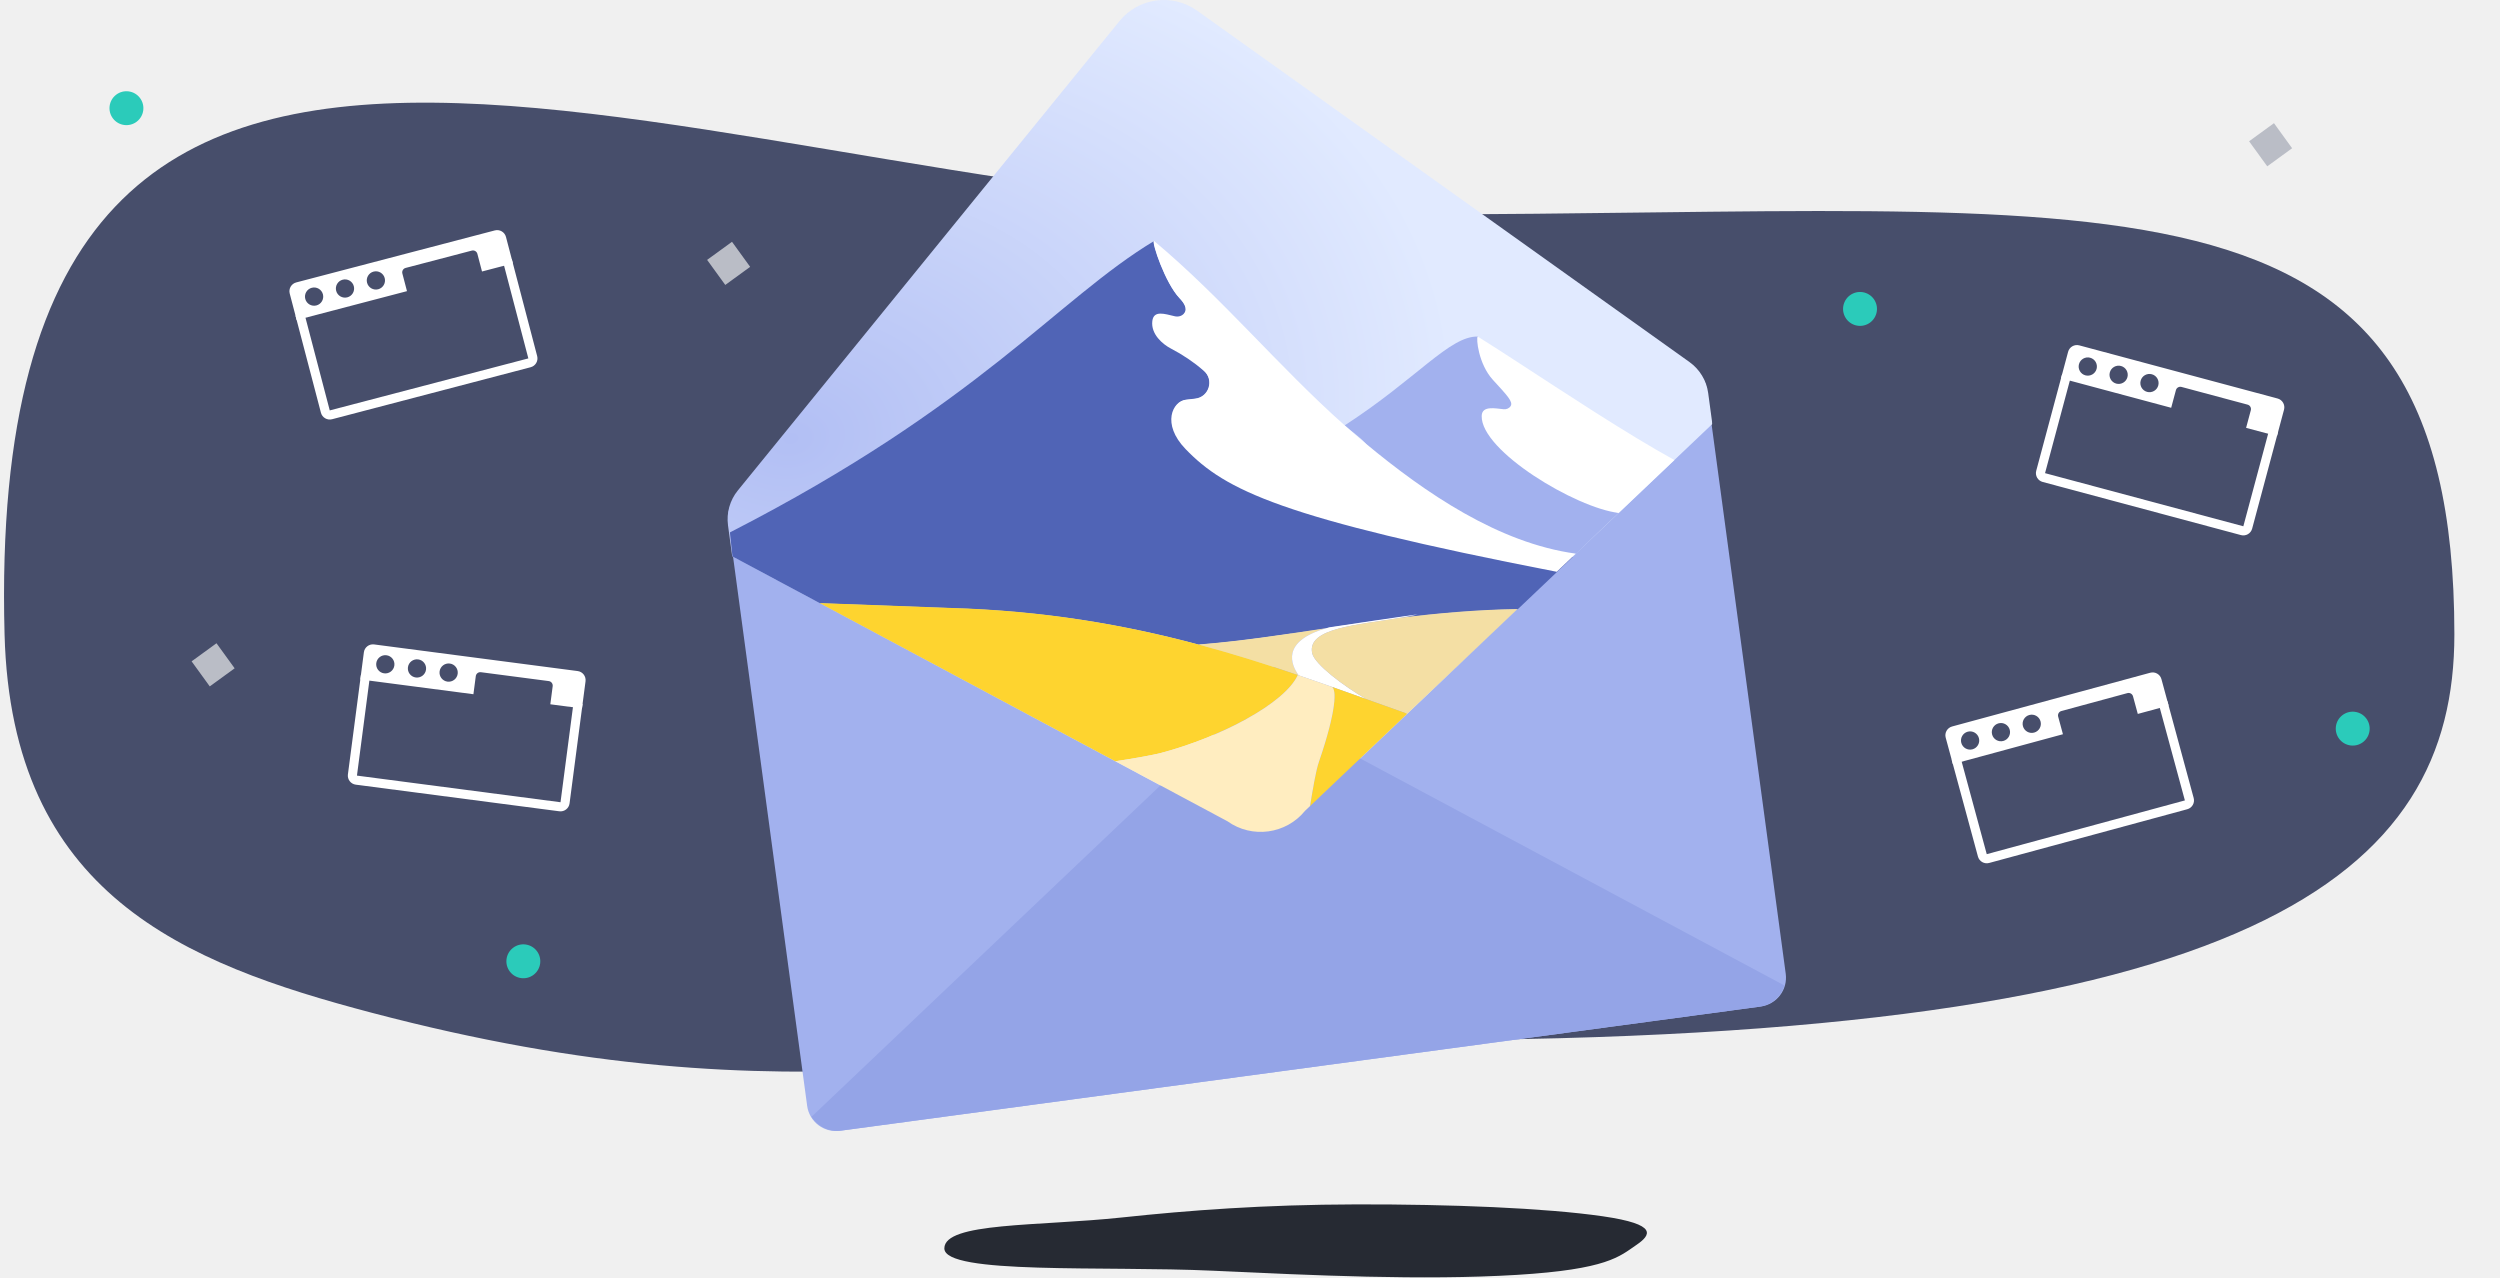
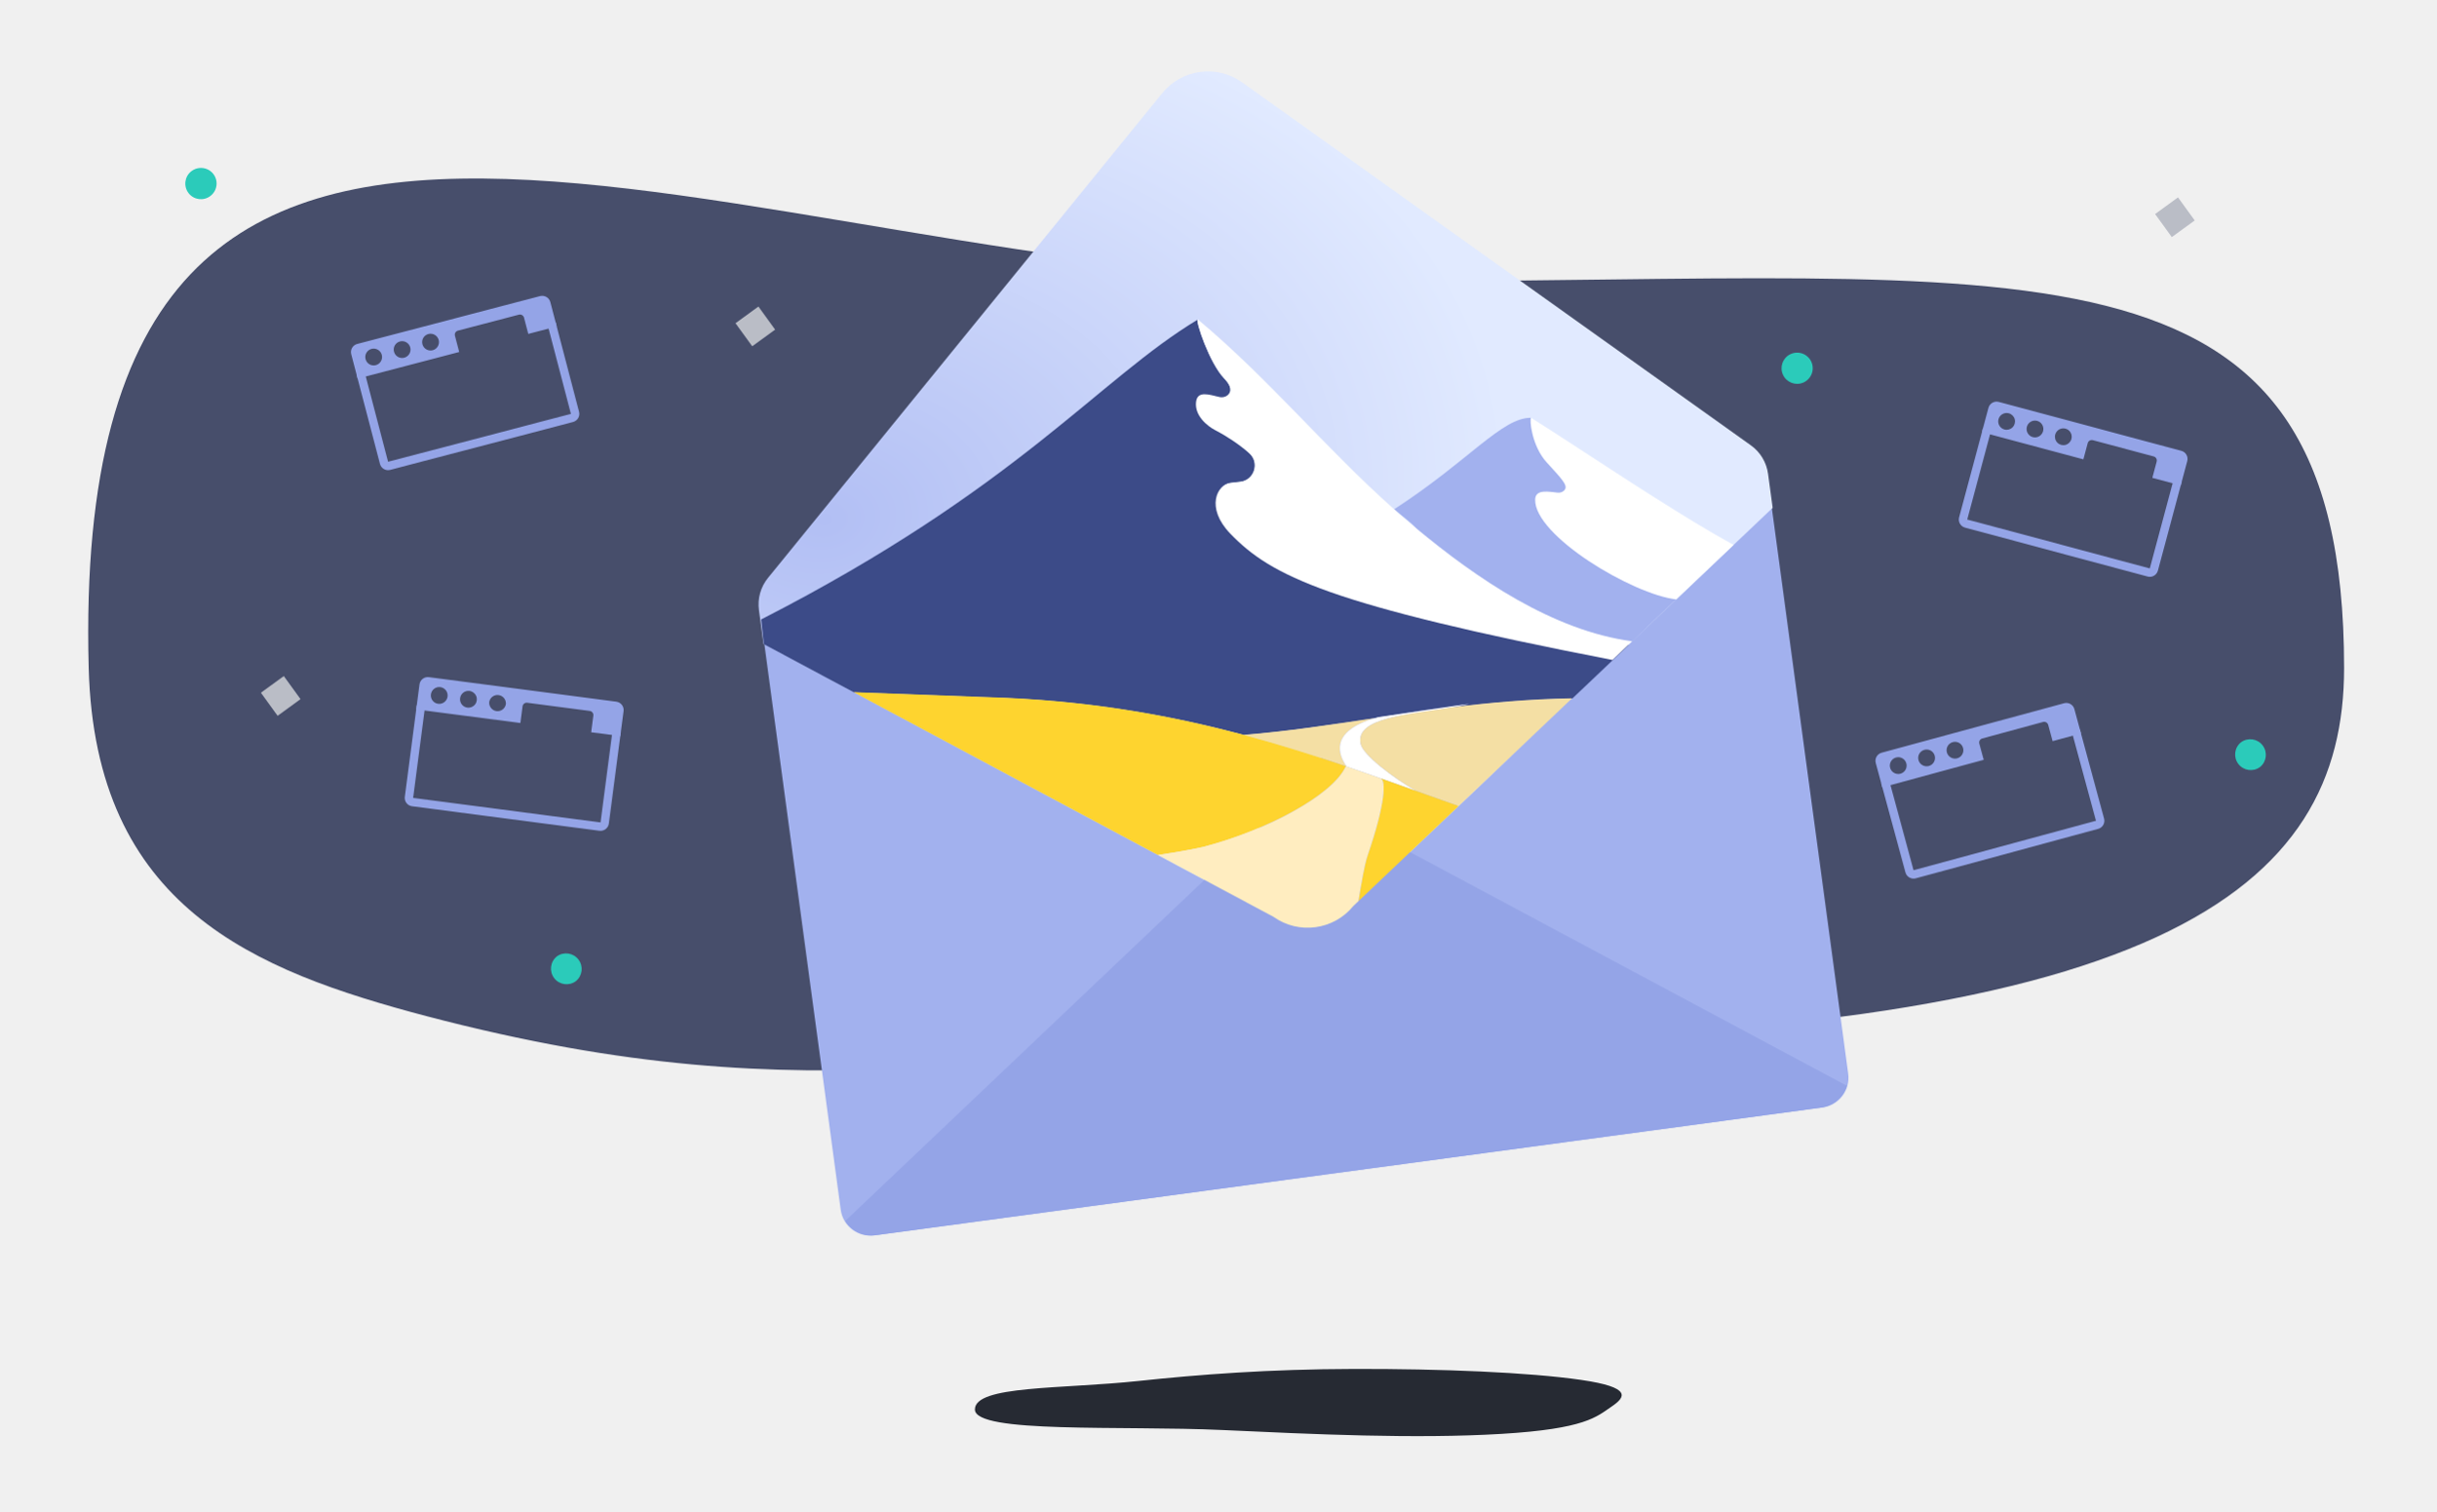
- <svg xmlns="http://www.w3.org/2000/svg" width="548" height="280" fill="none">
+ <svg xmlns="http://www.w3.org/2000/svg" width="580" height="360" fill="none">
  <defs />
-   <path fill="#262A33" fill-rule="evenodd" d="M297.225 264.002c20.707-.049 41.586.79 54.118 2.61 12.233 1.776 10.544 4.108 7.31 6.31-3.63 2.473-6.273 5.327-26.167 6.533-20.61 1.25-44.86.093-66.547-.911-23.859-1.104-58.939.911-58.939-4.897 0-5.769 20.638-4.823 38.971-6.783 14.469-1.547 31.115-2.814 51.254-2.862z" clip-rule="evenodd" />
-   <path fill="#474E6B" d="M538 139.061C538 191.5 495.147 228 308.5 228c-88.488 0-132 19-227-6-41.233-10.851-78.986-26-80.5-82.939C-4-49 154 47 308.5 47 463 47 538 31.754 538 139.061z" />
-   <mask id="a" width="233" height="169" x="159" y="79" maskUnits="userSpaceOnUse">
-     <path fill="#fff" d="M159.584 79.842h231.907V247.928H159.584V79.842z" />
-   </mask>
-   <g mask="url(#a)">
-     <path fill="#A2B1EE" fill-rule="evenodd" d="M385.965 220.627L184.102 247.87c-3.491.471-6.704-1.978-7.175-5.469l-17.284-128.083c-.472-3.492 1.977-6.704 5.468-7.175l201.862-27.243c3.491-.471 6.703 1.977 7.174 5.469l17.287 128.083c.47 3.492-1.978 6.704-5.469 7.175z" clip-rule="evenodd" />
-   </g>
-   <mask id="b" width="217" height="183" x="159" y="0" maskUnits="userSpaceOnUse">
-     <path fill="#fff" d="M159 0h216.348v182.352H159V0z" />
-   </mask>
-   <g mask="url(#b)">
-     <path fill="url(#paint0_radial)" fill-rule="evenodd" d="M262.405 2.335c-5.393-3.849-12.848-2.842-17.028 2.298L161.73 107.512a10.003 10.003 0 00-2.151 7.647l.914 6.769 108.555 58.089c5.392 3.849 12.848 2.842 17.028-2.298l89.272-84.787c-.225-1.668-.589-4.361-.914-6.771a10.002 10.002 0 00-4.101-6.801L262.405 2.335z" clip-rule="evenodd" />
-   </g>
-   <path fill="#94A4E7" fill-rule="evenodd" d="M391.151 216.019l-107.684-57.622c-5.392-3.849-12.848-2.843-17.027 2.298l-88.558 84.108c1.357 2.121 3.856 3.386 6.517 3.026l201.27-27.162c2.66-.359 4.736-2.242 5.482-4.648z" clip-rule="evenodd" />
-   <path fill="#A2B1EE" fill-rule="evenodd" d="M323.914 73.769c-6.161-.115-13.241 9.142-29.157 19.476 1.509 1.342 3.246 2.457 4.615 3.982 5.013 5.588-17.313 41.918-29.398 66.763-7.264 14.933-.657 17.681 19.821 8.244 13.561-11.088 33.073-28.86 60.397-55.41l4.624-4.392c-5.373-1.608-6.549-5.823-10.591-8.989l-20.311-29.674zM328.246 76.521c1.347.867 2.767 1.786 4.241 2.744a640.401 640.401 0 00-4.241-2.744z" clip-rule="evenodd" />
-   <path fill="#fff" fill-rule="evenodd" d="M328.245 76.521c-1.543-.992-2.998-1.919-4.331-2.751-.38.3.141 6.007 3.335 9.502 3.079 3.371 4.491 4.793 3.879 5.749-.32.499-.923.738-1.513.685-1.822-.165-4.771-.87-4.828 1.471-.189 7.683 20.668 20.175 30.029 21.256l12.208-11.595c-10.378-5.709-23.888-14.648-34.538-21.573-1.474-.958-2.894-1.877-4.241-2.744z" clip-rule="evenodd" />
-   <path fill="#8298E9" fill-rule="evenodd" d="M252.923 52.78c.003.002.005.003.006.004-.001-.001-.003-.003-.006-.004z" clip-rule="evenodd" />
-   <path fill="#5064B6" fill-rule="evenodd" d="M259.999 87.656l2.051-.237c3.029-.351 4.183-4.146 1.864-6.128-2.199-1.879-4.82-11.947-4.336-12.51.925-1.079-.079-2.446-.976-3.385-3.15-3.301-6.128-12.233-5.619-12.571-21.264 12.796-38.156 35.789-92.987 63.882l.56 5.264 19.185 10.266c8.311.289 26.787 1.012 28.371 1.056 21.025.584 38.744 3.771 54.65 8.026 9.295-.736 18.519-2.15 28.047-3.584.206-.059.402-.121.618-.178 6.341-.934 12.771-1.938 19.372-2.857-1.163.284-2.418.53-3.721.754 8.126-1.002 16.598-1.761 25.622-1.915l12.039-11.433c-17.7-2.371-37.798-5.678-53.688-9.752-11.032-2.827-21.581-5.753-30.289-14.778-5.356-5.551-3.633-9.588-.763-9.92z" clip-rule="evenodd" />
-   <path fill="#fff" fill-rule="evenodd" d="M294.758 93.245c-14.722-13.095-26.497-27.613-41.827-40.461-.002-.002-.003-.004-.006-.005l-.002-.002c-.002 0-.001.004-.002.004-.508.338 2.469 9.27 5.619 12.57.896.94 1.901 2.307.975 3.386-.483.563-1.274.756-1.996.588-2.232-.52-4.632-1.37-4.929 1.032-.361 2.917 2.316 5.134 4.082 6.05 2.568 1.331 4.981 2.961 7.18 4.841 2.319 1.982 1.165 5.777-1.865 6.128-.683.078-1.367.157-2.05.237-2.871.332-5.417 5.269-.061 10.821 8.707 9.025 20.886 15.15 81.355 26.902l4.187-3.977c-16.951-2.315-32.987-13.302-46.045-24.132-1.578-1.309-3.106-2.64-4.615-3.982z" clip-rule="evenodd" />
-   <path fill="#F4DFA4" fill-rule="evenodd" d="M284.487 147.963c.062.022.115.04.175.062-1.628-2.29-3.945-7.415 6.085-10.332-9.53 1.433-18.753 2.848-28.048 3.584 7.625 2.039 14.834 4.323 21.786 6.687 0 0 .001 0 .002-.001z" clip-rule="evenodd" />
-   <path fill="#fff" fill-rule="evenodd" d="M284.661 148.025l.031.011c1.678.571 3.344 1.147 4.994 1.725.664.229 1.37.476 2.191.769l.002.001c2.57.91 5.112 1.82 7.636 2.725-5.065-2.876-11.34-7.688-11.873-10.027-1.288-5.665 10.225-6.235 19.372-7.816 1.303-.226 2.558-.47 3.722-.755-6.602.92-13.032 1.923-19.371 2.856-.218.058-.414.12-.619.18-10.029 2.916-7.713 8.042-6.085 10.331z" clip-rule="evenodd" />
-   <path fill="#5064B6" fill-rule="evenodd" d="M284.692 148.035c2.003.71 3.366 1.162 4.994 1.725-1.65-.578-3.315-1.154-4.994-1.725z" clip-rule="evenodd" />
-   <path fill="#F4DFA4" fill-rule="evenodd" d="M287.642 143.228c.533 2.339 6.808 7.152 11.873 10.027 3.008 1.078 5.99 2.147 8.959 3.192l24.163-22.95c-9.025.153-17.497.912-25.623 1.916-9.148 1.58-20.661 2.15-19.372 7.815z" clip-rule="evenodd" />
-   <path fill="#FED42F" fill-rule="evenodd" d="M254.503 165.048c13.038-3.469 27.108-10.813 29.983-17.083-6.952-2.365-14.162-4.649-21.786-6.689-15.907-4.255-33.626-7.44-54.651-8.026-1.583-.044-20.059-.766-28.371-1.055l64.79 34.669c4.289-.628 8.558-1.423 10.035-1.816zM299.515 153.255c-2.523-.905-5.065-1.815-7.637-2.724 1.166.422 1.047 5.328-2.725 16.308-.801 2.337-1.371 6.171-1.991 9.85l21.311-20.242c-2.968-1.045-5.949-2.114-8.958-3.192z" clip-rule="evenodd" />
-   <path fill="#FFEDC0" fill-rule="evenodd" d="M289.154 166.838c3.772-10.98 3.89-15.886 2.725-16.308l-.002-.001c-.821-.293-1.527-.54-2.19-.77-1.629-.562-2.991-1.014-4.995-1.724-.01-.004-.019-.008-.03-.011-.06-.022-.113-.041-.175-.062l-.001.001c-2.876 6.271-16.946 13.616-29.983 17.084-1.478.393-5.746 1.188-10.036 1.816l24.581 13.153c5.393 3.849 12.848 2.843 17.027-2.298l1.087-1.03c.62-3.678 1.189-7.513 1.992-9.85z" clip-rule="evenodd" />
-   <g fill="#fff">
-     <path fill-rule="evenodd" d="M453.329 77.119c.286-1.067 1.383-1.7 2.45-1.414l43.466 11.647c1.067.286 1.7 1.383 1.414 2.45l-1.553 5.796-6.761-1.812 1.035-3.864c.143-.533-.173-1.082-.707-1.225l-14.489-3.882c-.533-.143-1.082.174-1.224.707l-1.036 3.864-24.148-6.471 1.553-5.795zm3.794 5.158c1.067.286 2.164-.347 2.45-1.414.286-1.067-.347-2.164-1.414-2.449-1.067-.286-2.164.347-2.45 1.414-.286 1.067.347 2.164 1.414 2.45zm6.762 1.812c1.067.286 2.163-.347 2.449-1.414.286-1.067-.347-2.164-1.414-2.45-1.067-.286-2.163.347-2.449 1.414-.286 1.067.347 2.164 1.414 2.45zm9.211.398c-.286 1.067-1.383 1.7-2.45 1.414-1.067-.286-1.7-1.383-1.414-2.45.286-1.067 1.383-1.7 2.45-1.414 1.067.286 1.7 1.383 1.414 2.45z" clip-rule="evenodd" />
-     <path d="M448.273 103.716l5.694-21.25-1.932-.518-5.694 21.25c-.286 1.067.347 2.163 1.414 2.449l43.467 11.647c1.067.286 2.163-.347 2.449-1.414l5.694-21.25-1.932-.518-5.694 21.25-43.466-11.647z" />
-   </g>
-   <g fill="#fff">
-     <path fill-rule="evenodd" d="M426.497 161.697c-.289-1.066.341-2.164 1.407-2.453l43.431-11.78c1.066-.29 2.164.34 2.453 1.406l1.571 5.791-6.756 1.832-1.047-3.86c-.144-.533-.694-.848-1.227-.703l-14.477 3.926c-.533.145-.848.694-.703 1.227l1.047 3.861-24.128 6.544-1.571-5.791zm5.873 2.552c1.066-.289 1.696-1.388 1.407-2.454-.29-1.066-1.388-1.696-2.454-1.407-1.066.29-1.696 1.388-1.407 2.454.289 1.066 1.388 1.696 2.454 1.407zm6.756-1.832c1.066-.29 1.696-1.388 1.407-2.454-.29-1.066-1.388-1.696-2.454-1.407-1.066.289-1.696 1.388-1.407 2.454.289 1.066 1.388 1.696 2.454 1.407zm8.162-4.287c.29 1.066-.34 2.165-1.406 2.454-1.066.289-2.165-.341-2.454-1.407-.289-1.066.341-2.164 1.407-2.453 1.066-.29 2.164.34 2.453 1.406z" clip-rule="evenodd" />
-     <path d="M435.495 187.232l-5.759-21.233-1.93.524 5.759 21.233c.289 1.066 1.388 1.696 2.454 1.407l43.431-11.78c1.066-.29 1.696-1.388 1.406-2.454l-5.759-21.233-1.93.523 5.759 21.233-43.431 11.78z" />
-   </g>
-   <g fill="#fff">
-     <path fill-rule="evenodd" d="M63.507 64.349c-.28-1.069.359-2.162 1.428-2.441l43.532-11.401c1.068-.28 2.161.359 2.441 1.428l1.52 5.804-6.771 1.774-1.014-3.869a1 1 0 00-1.221-.714l-14.51 3.8c-.534.14-.854.686-.714 1.221l1.013 3.869-24.184 6.334-1.52-5.804zm5.85 2.603c1.069-.28 1.708-1.373 1.428-2.442-.28-1.069-1.373-1.708-2.441-1.428-1.069.28-1.708 1.373-1.428 2.441.28 1.069 1.373 1.708 2.442 1.428zm6.772-1.773c1.069-.28 1.708-1.373 1.428-2.442-.28-1.069-1.373-1.708-2.441-1.428-1.069.28-1.708 1.373-1.428 2.441.28 1.069 1.373 1.708 2.442 1.428zm8.2-4.215c.28 1.069-.36 2.162-1.428 2.442-1.069.28-2.162-.36-2.441-1.428-.28-1.069.359-2.162 1.428-2.442 1.069-.28 2.162.36 2.442 1.428z" clip-rule="evenodd" />
-     <path d="M72.282 89.961L66.708 68.679l-1.935.507L70.347 90.468c.28 1.069 1.373 1.708 2.442 1.428L116.32 80.496c1.069-.28 1.708-1.373 1.428-2.442l-5.573-21.282-1.935.507 5.574 21.282-43.532 11.401z" />
-   </g>
-   <g fill="#fff">
-     <path fill-rule="evenodd" d="M79.762 142.983c.143-1.095 1.147-1.867 2.243-1.724l44.62 5.837c1.095.143 1.867 1.147 1.724 2.243l-.779 5.949-6.94-.908.518-3.966c.072-.548-.314-1.05-.861-1.122l-14.874-1.945c-.547-.072-1.049.314-1.121.862l-.519 3.966-24.789-3.243.778-5.949zm4.439 4.615c1.095.143 2.099-.629 2.243-1.724.143-1.095-.628-2.099-1.724-2.242-1.095-.144-2.099.628-2.243 1.723-.143 1.096.628 2.1 1.724 2.243zm6.941.908c1.095.143 2.099-.629 2.243-1.724.143-1.095-.628-2.099-1.724-2.242-1.095-.144-2.099.628-2.243 1.723-.143 1.095.628 2.099 1.724 2.243zm9.184-.816c-.143 1.095-1.147 1.867-2.243 1.724-1.095-.144-1.867-1.148-1.724-2.243.143-1.095 1.147-1.867 2.243-1.724 1.095.144 1.867 1.148 1.724 2.243z" clip-rule="evenodd" />
-     <path d="M78.243 170.014l2.853-21.814-1.983-.259-2.853 21.814c-.143 1.095.628 2.099 1.724 2.243l44.62 5.836c1.095.143 2.099-.628 2.243-1.724l2.853-21.814-1.983-.259-2.853 21.814-44.62-5.837z" />
-   </g>
-   <path fill="#2BCBBA" fill-rule="evenodd" d="M25.454 20.768c1.628-1.249 3.961-.942 5.21.686 1.249 1.628.942 3.961-.686 5.21-1.628 1.249-3.961.942-5.21-.685-1.25-1.629-.942-3.961.686-5.211zM112.454 207.768c1.628-1.249 3.961-.942 5.21.686 1.25 1.629.942 3.961-.686 5.211-1.628 1.249-3.961.941-5.21-.686-1.25-1.629-.942-3.961.686-5.211zM513.454 156.768c1.628-1.249 3.961-.942 5.21.686 1.25 1.629.942 3.961-.686 5.211-1.628 1.249-3.961.941-5.21-.686-1.25-1.629-.942-3.961.686-5.211z" clip-rule="evenodd" />
-   <path fill="#BABDC6" fill-rule="evenodd" d="M155 56.966L160.455 53l3.978 5.493-5.453 3.966-3.98-5.493zM493 30.966L498.455 27l3.978 5.493-5.453 3.966-3.98-5.493zM42 144.966L47.455 141l3.979 5.493-5.454 3.965L42 144.966z" clip-rule="evenodd" />
-   <path fill="#2BCBBA" fill-rule="evenodd" d="M406.128 64.358c1.856-.877 4.071-.085 4.948 1.77.878 1.856.084 4.071-1.77 4.948-1.856.877-4.071.085-4.949-1.77-.877-1.855-.084-4.071 1.771-4.948z" clip-rule="evenodd" />
+   <path fill="#262A33" fill-rule="evenodd" d="M322.341 326.002c20.706-.049 41.585.79 54.118 2.61 12.232 1.776 10.543 4.108 7.31 6.31-3.631 2.473-6.274 5.327-26.167 6.533-20.611 1.25-44.861.093-66.548-.911-23.859-1.104-58.939.911-58.939-4.897 0-5.769 20.638-4.823 38.971-6.783 14.469-1.547 31.115-2.814 51.255-2.862z" clip-rule="evenodd" />
+   <path fill="#474E6B" d="M558.116 159.061c0 52.439-42.853 88.939-229.5 88.939-88.488 0-132.001 19-227-6-41.233-10.851-78.987-26-80.5-82.939C16.116-29 174.116 67 328.616 67s229.5-15.246 229.5 92.061z" />
+   <path fill="#94A4E7" fill-rule="evenodd" d="M473.445 97.119a2 2 0 012.45-1.414l43.466 11.647a2 2 0 011.415 2.449l-1.553 5.796-6.762-1.812 1.035-3.864a1 1 0 00-.707-1.225l-14.488-3.882a1 1 0 00-1.225.707l-1.036 3.864-24.148-6.471 1.553-5.795zm3.795 5.158a2 2 0 101.034-3.864 2 2 0 00-1.034 3.864zm6.761 1.811a2 2 0 101.036-3.864 2 2 0 00-1.036 3.864zm9.211.398a2 2 0 11-3.863-1.035 2 2 0 013.863 1.035z" clip-rule="evenodd" />
+   <path fill="#94A4E7" d="M468.389 123.716l5.694-21.25-1.932-.518-5.694 21.251a2 2 0 001.414 2.449l43.467 11.647a2 2 0 002.45-1.414l5.694-21.25-1.932-.518-5.694 21.25-43.467-11.647z" />
+   <path fill="#94A4E7" fill-rule="evenodd" d="M446.611 181.697a2 2 0 011.407-2.453l43.431-11.78a2 2 0 012.454 1.406l1.57 5.791-6.756 1.832-1.047-3.86a.999.999 0 00-1.227-.703l-14.476 3.926a1.001 1.001 0 00-.704 1.227l1.047 3.861-24.128 6.544-1.571-5.791zm5.873 2.552a2 2 0 10-1.048-3.861 2 2 0 001.048 3.861zm6.756-1.832a2 2 0 10-1.049-3.862 2 2 0 001.049 3.862zm8.163-4.287a2 2 0 11-3.862 1.047 2 2 0 013.862-1.047z" clip-rule="evenodd" />
+   <path fill="#94A4E7" d="M455.61 207.232l-5.759-21.233-1.931.524 5.759 21.233a2 2 0 002.454 1.407l43.431-11.78a2 2 0 001.407-2.454l-5.759-21.233-1.931.523 5.759 21.233-43.43 11.78z" />
+   <path fill="#94A4E7" fill-rule="evenodd" d="M83.622 84.349a2 2 0 011.428-2.442l43.532-11.4a2 2 0 012.441 1.428l1.52 5.804-6.771 1.774-1.014-3.87a1 1 0 00-1.22-.714l-14.511 3.8a1 1 0 00-.714 1.22l1.013 3.87-24.184 6.334-1.52-5.804zm5.85 2.603a2 2 0 10-1.013-3.87 2 2 0 001.013 3.87zm6.772-1.774a2 2 0 10-1.014-3.87 2 2 0 001.014 3.87zm8.2-4.215a2.001 2.001 0 11-3.872 1.012 2.001 2.001 0 013.872-1.012z" clip-rule="evenodd" />
+   <path fill="#94A4E7" d="M92.397 109.961l-5.574-21.282-1.934.507 5.573 21.282a2 2 0 002.442 1.428l43.532-11.401a2 2 0 001.428-2.441l-5.574-21.282-1.935.506 5.574 21.283-43.532 11.4z" />
+   <path fill="#94A4E7" fill-rule="evenodd" d="M99.877 162.983a2.001 2.001 0 012.243-1.724l44.62 5.837a1.999 1.999 0 011.723 2.243l-.778 5.949-6.941-.908.519-3.966a1 1 0 00-.862-1.122l-14.873-1.945a.999.999 0 00-1.121.862l-.519 3.966-24.789-3.243.778-5.949zm4.439 4.615a2 2 0 10.519-3.967 2 2 0 00-.519 3.967zm6.941.908a2 2 0 10.52-3.966 2 2 0 00-.52 3.966zm9.184-.816a2.002 2.002 0 01-3.967-.519 2.002 2.002 0 013.967.519z" clip-rule="evenodd" />
+   <path fill="#94A4E7" d="M98.359 190.014l2.853-21.814-1.983-.259-2.854 21.814a2 2 0 001.724 2.243l44.62 5.836a2 2 0 002.242-1.724l2.854-21.814-1.983-.259-2.854 21.814-44.62-5.837z" />
+   <path fill="#2BCBBA" fill-rule="evenodd" d="M45.57 40.768a3.716 3.716 0 114.523 5.897 3.716 3.716 0 01-4.524-5.897zM132.569 227.768a3.717 3.717 0 014.524 5.897 3.717 3.717 0 01-4.524-5.897zM533.569 176.768a3.717 3.717 0 014.524 5.897 3.717 3.717 0 01-4.524-5.897z" clip-rule="evenodd" />
+   <path fill="#BABDC6" fill-rule="evenodd" d="M175.115 76.966L180.57 73l3.979 5.493-5.454 3.965-3.98-5.492zM513.115 50.966L518.57 47l3.979 5.493-5.454 3.965-3.98-5.492zM62.115 164.966L67.57 161l3.979 5.493-5.454 3.965-3.98-5.492z" clip-rule="evenodd" />
+   <path fill="#2BCBBA" fill-rule="evenodd" d="M426.243 84.358a3.716 3.716 0 113.178 6.717 3.716 3.716 0 01-3.178-6.717z" clip-rule="evenodd" />
+   <path fill="#A2B1EE" fill-rule="evenodd" d="M433.936 263.733L208.188 294.2a7.134 7.134 0 01-8.023-6.116l-19.33-143.239a7.132 7.132 0 016.115-8.024l225.747-30.466a7.133 7.133 0 018.023 6.116l19.332 143.238a7.135 7.135 0 01-6.116 8.024z" clip-rule="evenodd" />
+   <path fill="url(#paint0_radial)" fill-rule="evenodd" d="M295.756 19.612c-6.032-4.305-14.369-3.18-19.043 2.57L182.846 137.63a10 10 0 00-2.152 7.647l1.091 8.078 121.399 64.962c6.031 4.305 14.369 3.178 19.043-2.57l99.836-94.82-1.092-8.079a9.998 9.998 0 00-4.1-6.801L295.756 19.612z" clip-rule="evenodd" />
+   <path fill="#94A4E7" fill-rule="evenodd" d="M439.735 258.579L319.311 194.14c-6.031-4.305-14.369-3.179-19.042 2.57l-99.037 94.059a7.461 7.461 0 007.288 3.385l225.085-30.376a7.463 7.463 0 006.13-5.199z" clip-rule="evenodd" />
+   <path fill="#A2B1EE" fill-rule="evenodd" d="M364.541 99.499c-6.89-.129-14.808 10.223-32.607 21.78 1.687 1.501 3.63 2.748 5.161 4.453 5.606 6.249-19.362 46.878-32.877 74.663-8.123 16.7-.735 19.773 22.166 9.219 15.166-12.4 36.987-32.275 67.544-61.966l5.171-4.912c-6.008-1.799-7.323-6.512-11.844-10.052l-22.714-33.185zM369.387 102.576c1.506.969 3.094 1.997 4.742 3.069a640.968 640.968 0 00-4.742-3.069z" clip-rule="evenodd" />
+   <path fill="#fff" fill-rule="evenodd" d="M369.385 102.575a434.844 434.844 0 00-4.843-3.076c-.425.335.157 6.717 3.73 10.625 3.443 3.77 5.022 5.36 4.338 6.429-.358.558-1.032.826-1.692.767-2.039-.185-5.336-.973-5.4 1.645-.212 8.592 23.114 22.562 33.582 23.771l13.653-12.968c-11.606-6.383-26.714-16.38-38.625-24.124-1.648-1.072-3.236-2.1-4.743-3.069z" clip-rule="evenodd" />
+   <path fill="#8298E9" fill-rule="evenodd" d="M285.152 76.026l.006.004-.006-.004z" clip-rule="evenodd" />
+   <path fill="#3C4B88" fill-rule="evenodd" d="M293.065 115.029l2.293-.265c3.387-.392 4.678-4.637 2.085-6.854-2.459-2.101-5.39-13.36-4.85-13.99 1.036-1.207-.088-2.735-1.09-3.786-3.523-3.691-6.853-13.68-6.285-14.058-23.779 14.31-42.67 40.023-103.989 71.441l.626 5.887 21.455 11.48c9.294.323 29.957 1.132 31.728 1.181 23.513.654 43.328 4.217 61.116 8.976 10.396-.823 20.711-2.405 31.367-4.008.229-.066.449-.135.691-.199 7.091-1.045 14.281-2.167 21.663-3.195-1.3.318-2.703.593-4.161.843 9.087-1.121 18.562-1.97 28.654-2.141l13.464-12.787c-19.795-2.651-42.271-6.35-60.042-10.905-12.337-3.162-24.133-6.434-33.872-16.527-5.99-6.208-4.063-10.722-.853-11.093z" clip-rule="evenodd" />
+   <path fill="#fff" fill-rule="evenodd" d="M331.938 121.279c-16.464-14.645-29.631-30.88-46.776-45.248a.043.043 0 00-.007-.007l-.002-.002c-.002 0-.001.004-.002.005-.568.379 2.761 10.368 6.284 14.058 1.002 1.051 2.125 2.58 1.09 3.787-.539.63-1.424.846-2.232.657-2.495-.582-5.18-1.532-5.512 1.154-.404 3.262 2.59 5.741 4.565 6.765a42.397 42.397 0 018.029 5.414c2.593 2.216 1.303 6.46-2.085 6.853l-2.292.265c-3.211.371-6.059 5.893-.07 12.102 9.739 10.092 23.358 16.942 90.982 30.084l4.682-4.447c-18.957-2.589-36.889-14.876-51.493-26.987a199.445 199.445 0 01-5.161-4.453z" clip-rule="evenodd" />
+   <path fill="#F4DFA4" fill-rule="evenodd" d="M320.45 182.47c.069.026.128.046.195.07-1.82-2.56-4.412-8.292 6.805-11.554-10.657 1.602-20.972 3.185-31.366 4.007 8.526 2.281 16.589 4.835 24.364 7.479l.002-.002z" clip-rule="evenodd" />
+   <path fill="#fff" fill-rule="evenodd" d="M320.645 182.54l.034.012a695.33 695.33 0 015.585 1.929c.742.257 1.532.533 2.45.861l.002.001c2.875 1.017 5.717 2.035 8.54 3.047-5.664-3.216-12.682-8.597-13.278-11.213-1.44-6.336 11.435-6.973 21.664-8.742a62.055 62.055 0 004.162-.843c-7.383 1.028-14.573 2.15-21.663 3.194-.243.065-.462.134-.692.2-11.216 3.261-8.625 8.994-6.804 11.554z" clip-rule="evenodd" />
+   <path fill="#5064B6" fill-rule="evenodd" d="M320.68 182.551c2.24.795 3.763 1.3 5.584 1.929a681.747 681.747 0 00-5.584-1.929z" clip-rule="evenodd" />
+   <path fill="#F4DFA4" fill-rule="evenodd" d="M323.98 177.176c.596 2.616 7.614 7.998 13.277 11.214 3.365 1.205 6.699 2.4 10.02 3.569l27.021-25.666c-10.092.172-19.566 1.02-28.654 2.143-10.23 1.767-23.105 2.404-21.664 8.74z" clip-rule="evenodd" />
+   <path fill="#FED42F" fill-rule="evenodd" d="M286.919 201.577c14.58-3.879 30.315-12.092 33.53-19.104-7.774-2.645-15.837-5.199-24.364-7.48-17.789-4.759-37.604-8.321-61.117-8.976-1.771-.049-22.433-.857-31.728-1.18l72.456 38.772c4.797-.703 9.571-1.592 11.223-2.032zM337.258 188.389c-2.822-1.012-5.664-2.03-8.54-3.046 1.303.471 1.17 5.958-3.048 18.237-.897 2.613-1.533 6.902-2.227 11.016l23.833-22.638c-3.319-1.167-6.653-2.363-10.018-3.569z" clip-rule="evenodd" />
+   <path fill="#FFEDC0" fill-rule="evenodd" d="M325.667 203.579c4.218-12.279 4.351-17.765 3.048-18.237l-.002-.001a250.07 250.07 0 00-2.45-.861c-1.821-.629-3.344-1.135-5.585-1.929l-.034-.012a21.67 21.67 0 00-.196-.069l-.001.001c-3.216 7.013-18.951 15.227-33.531 19.105-1.652.44-6.426 1.329-11.223 2.031l27.49 14.71c6.03 4.304 14.368 3.179 19.042-2.57l1.214-1.153c.695-4.112 1.331-8.402 2.228-11.015z" clip-rule="evenodd" />
  <defs>
-     <radialGradient id="paint0_radial" cx="0" cy="0" r="1" gradientTransform="rotate(81.446 30.9093 148.4529) scale(109.391 146.741)" gradientUnits="userSpaceOnUse">
+     <radialGradient id="paint0_radial" cx="0" cy="0" r="1" gradientTransform="matrix(18.19692 120.9741 -162.2784 24.40992 195.898 124.142)" gradientUnits="userSpaceOnUse">
      <stop stop-color="#B2BFF4" />
      <stop offset="1" stop-color="#E1EAFF" />
    </radialGradient>
  </defs>
</svg>
